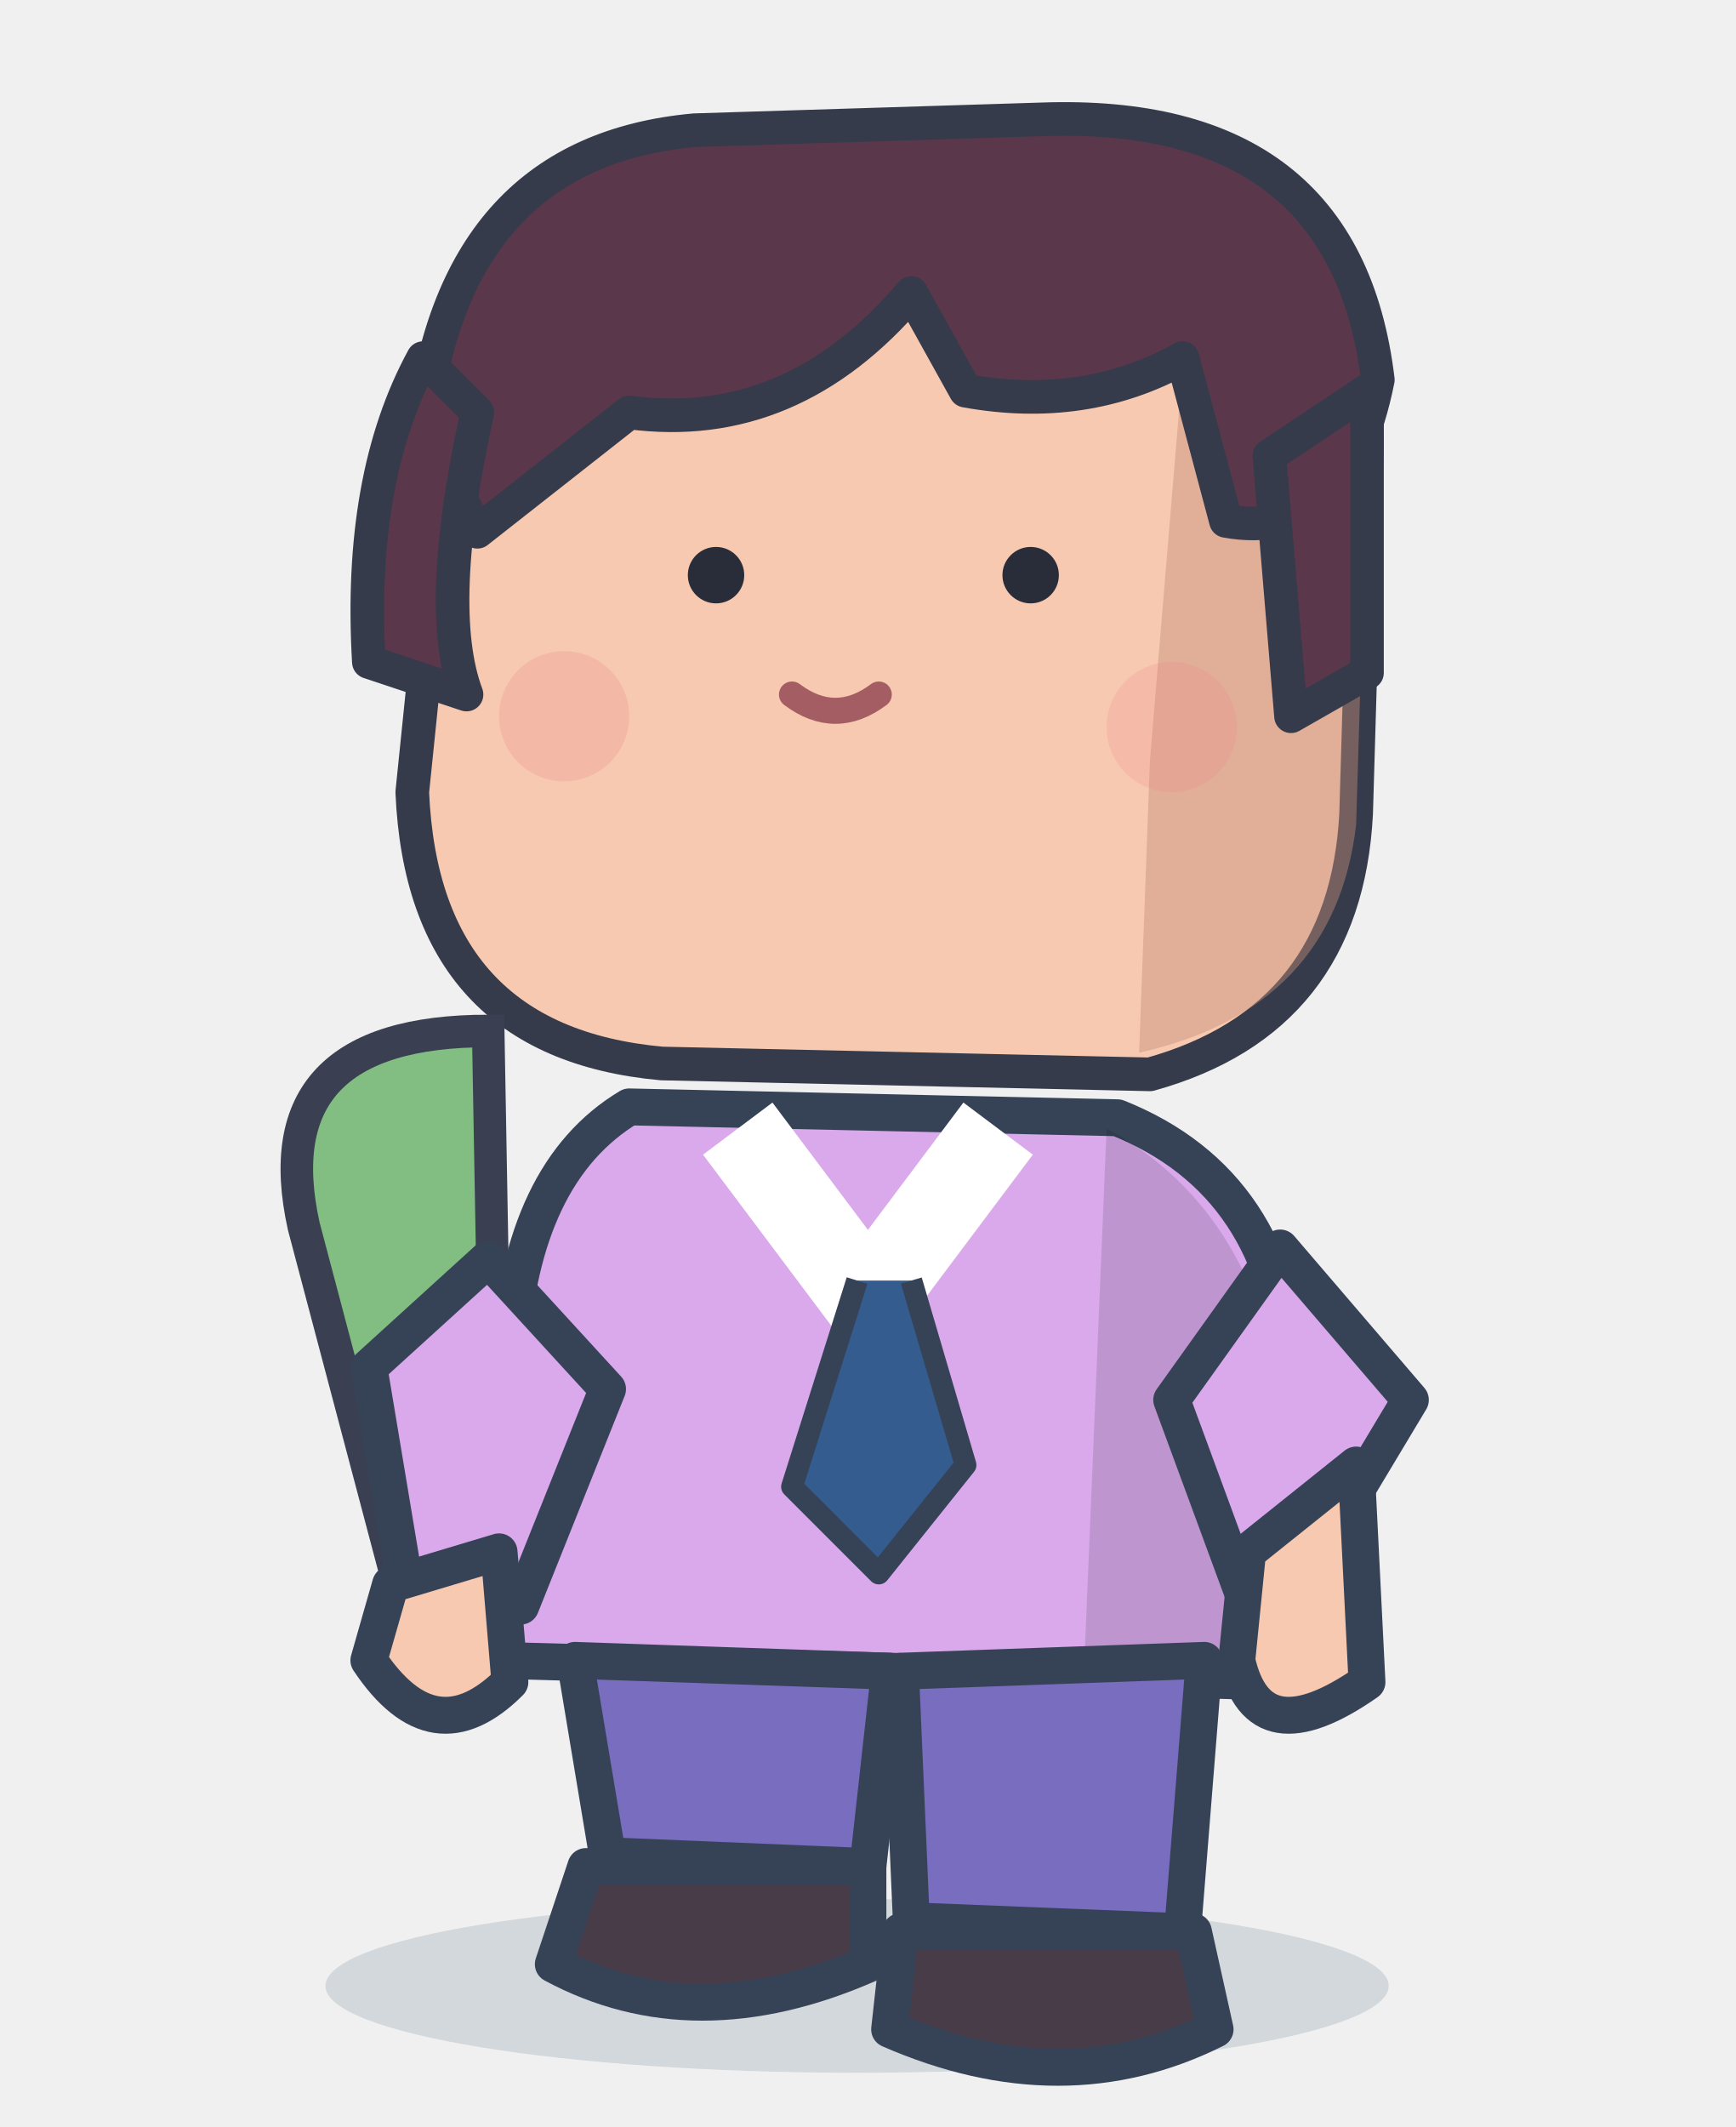
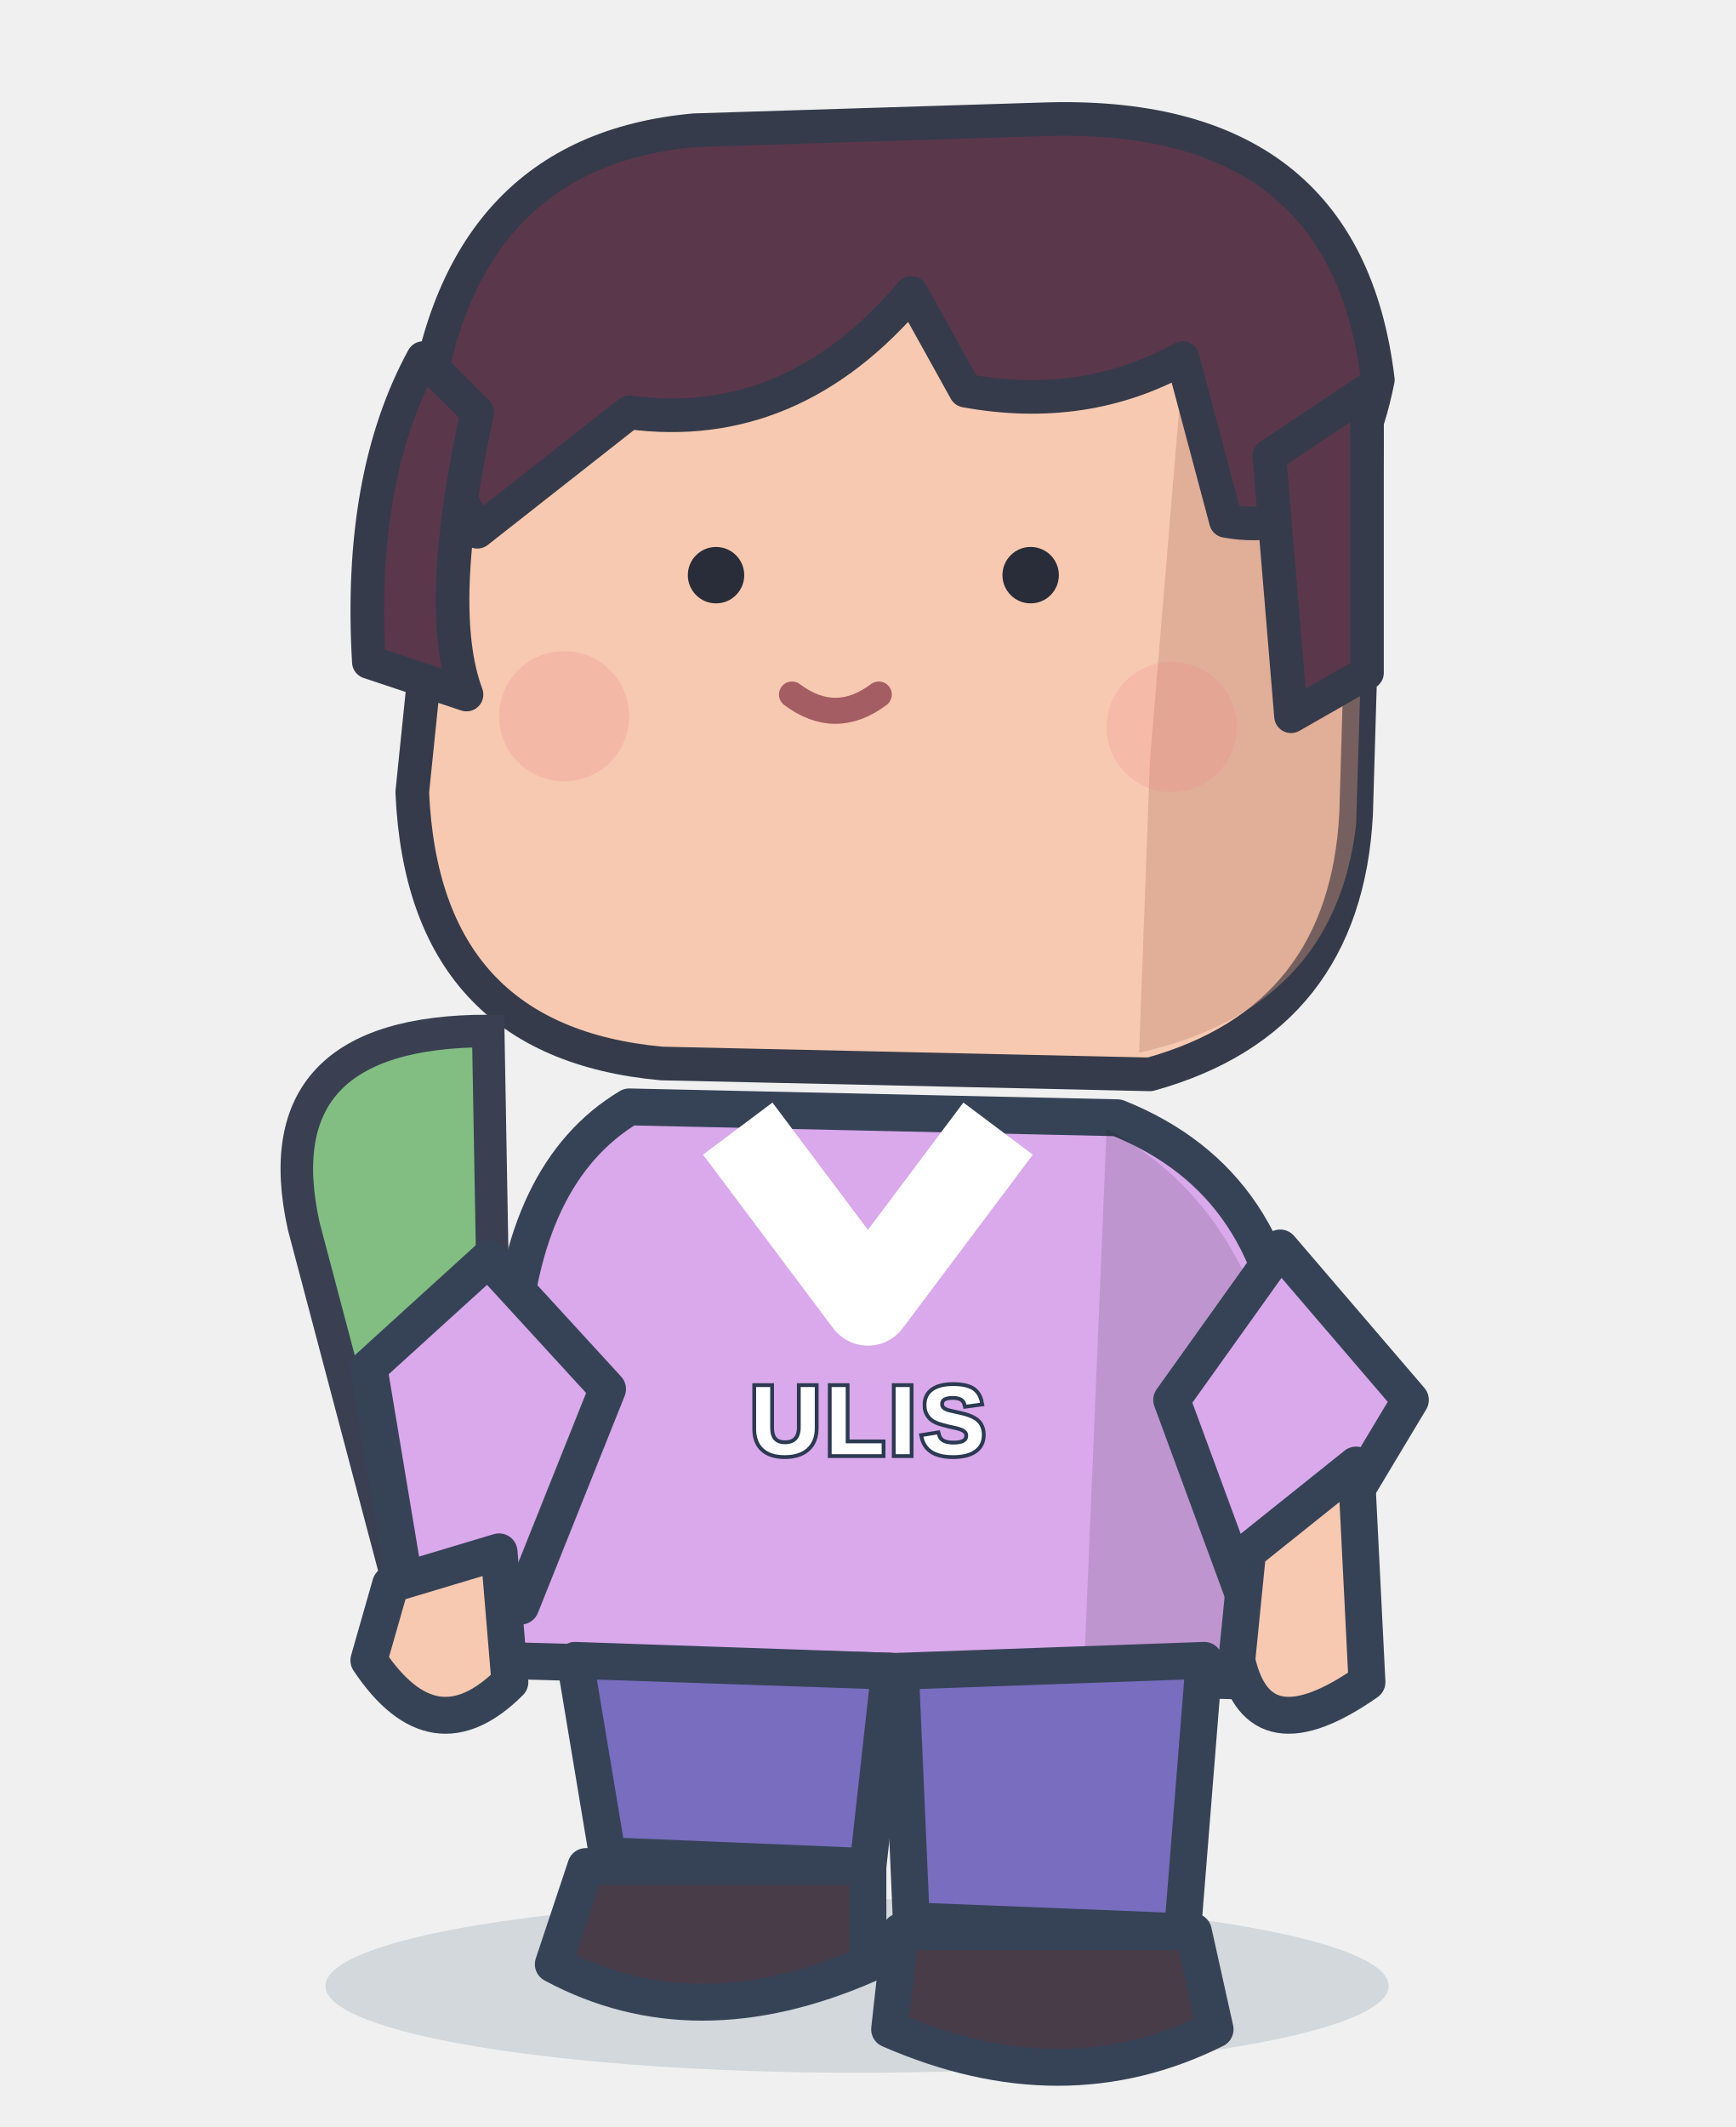
<svg xmlns="http://www.w3.org/2000/svg" viewBox="0 0 160 196" width="160" height="196">
  <ellipse cx="79" cy="183" rx="49" ry="8" fill="#395d6e" opacity=".17" />
  <g stroke="#353b4a" stroke-width="3.1" stroke-linejoin="round" stroke-linecap="round">
    <path d="M42 34 Q41 17 65 14 L112 19 Q126 21 126 41 L125 75 Q124 94 106 99 L61 98 Q39 96 38 73 Z" fill="#f7c9b0" />
    <path d="M110 22 Q126 24 126 43 L125 76 Q123 93 105 97 L106 70 Z" fill="#c58d78" opacity=".45" stroke="none" />
    <path d="M39 39 Q42 14 64 12 L96 11 Q124 10 127 35 Q124 50 113 48 L109 33 Q100 38 89 36 L84 27 Q73 40 58 38 L44 49 Z" fill="#5b374b" />
    <path d="M44 38 Q40 56 43 64 L34 61 Q33 44 39 33 Z" fill="#5b374b" />
    <path d="M117 42 L126 36 L126 62 L119 66 Z" fill="#5b374b" />
  </g>
  <circle cx="66" cy="53" r="2.6" fill="#292d39" />
  <circle cx="95" cy="53" r="2.6" fill="#292d39" />
  <path d="M73 64 q4 3 8 0" fill="none" stroke="#a45d62" stroke-width="2.4" stroke-linecap="round" />
  <circle cx="52" cy="66" r="6" fill="#ed8b8e" opacity=".27" />
  <circle cx="108" cy="67" r="6" fill="#ed8b8e" opacity=".24" />
  <path d="M45 95 Q24 95 28 113 L37 147 L46 151 Z" fill="#82be82" stroke="#3a4052" stroke-width="3" />
  <g transform="translate(0 2)" stroke="#364357" stroke-linejoin="round" stroke-width="3.4">
    <path d="M58 100 L103 101 Q118 107 119 125 L118 153 L46 151 L47 123 Q48 106 58 100Z" fill="#d9a9eb" />
    <path d="M102 102 Q115 109 118 126 L117 150 L100 150Z" fill="#000" opacity=".12" stroke="none" />
    <path d="M68 102 L80 118 L92 102" fill="none" stroke="#fff" stroke-width="8" />
-     <path d="M79 116 L73 135 L81 143 L89 133 L84 116" fill="#345c8f" stroke-width="2" />
    <path d="M45 114 L34 124 L38 148 L48 146 L56 126Z" fill="#d9a9eb" />
    <path d="M118 113 L130 127 L124 137 L115 146 L108 127Z" fill="#d9a9eb" />
    <path d="M36 144 L46 141 L47 153 Q40 160 34 151 Z" fill="#f7c9b0" />
    <path d="M115 141 L125 133 L126 153 Q116 160 114 151 Z" fill="#f7c9b0" />
    <path d="M53 151 L82 152 L80 170 L56 169Z" fill="#786dbe" />
    <path d="M83 152 L111 151 L109 176 L84 175Z" fill="#786dbe" />
    <path d="M54 170 L80 170 L80 179 Q64 186 51 179Z" fill="#493c49" />
    <path d="M83 176 L110 176 L112 185 Q98 192 82 185Z" fill="#493c49" />
  </g>
+   <text x="80" y="134" text-anchor="middle" font-family="Arial, Helvetica, sans-serif" font-weight="800" font-size="9" fill="#ffffff" stroke="#2b3a52" stroke-width="0.7" paint-order="stroke" letter-spacing="0.4">ULIS</text>
</svg>
